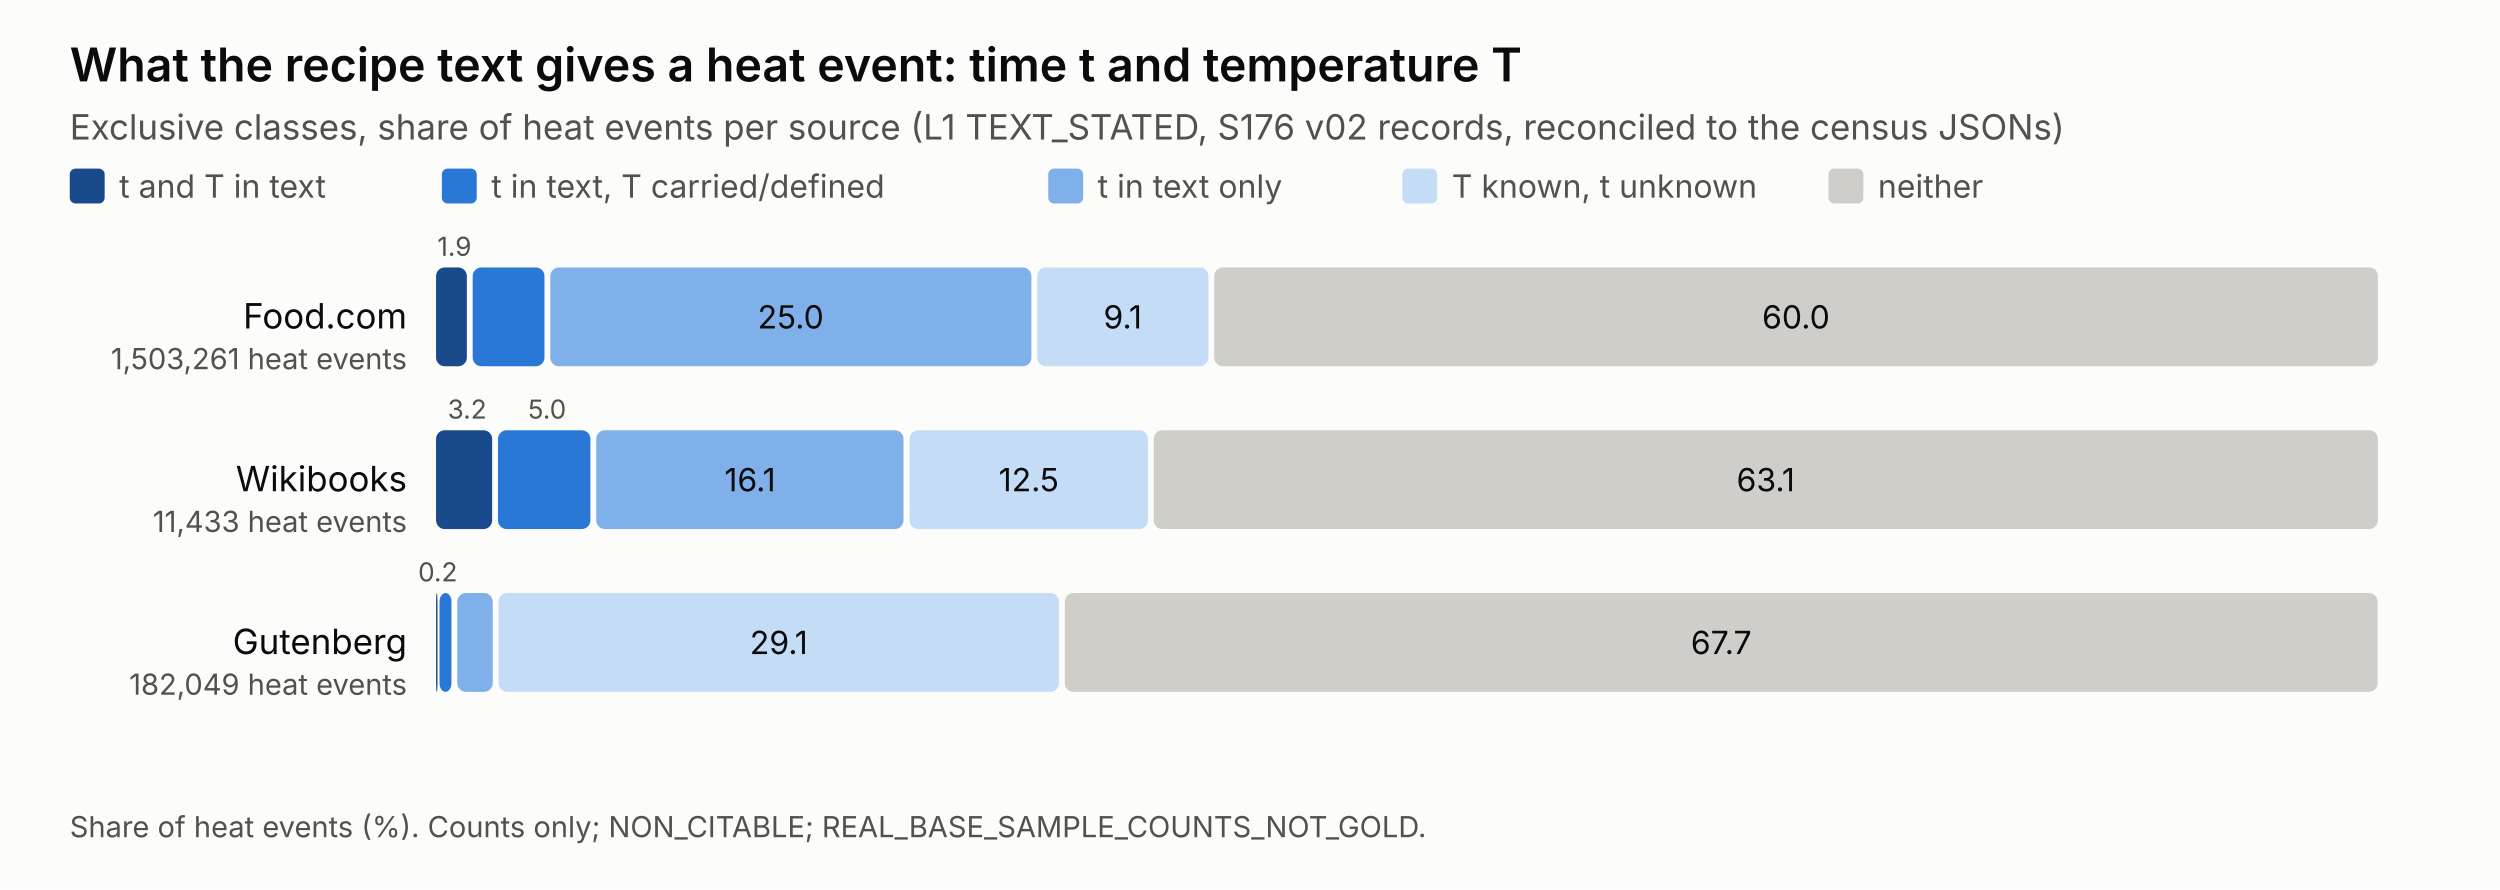
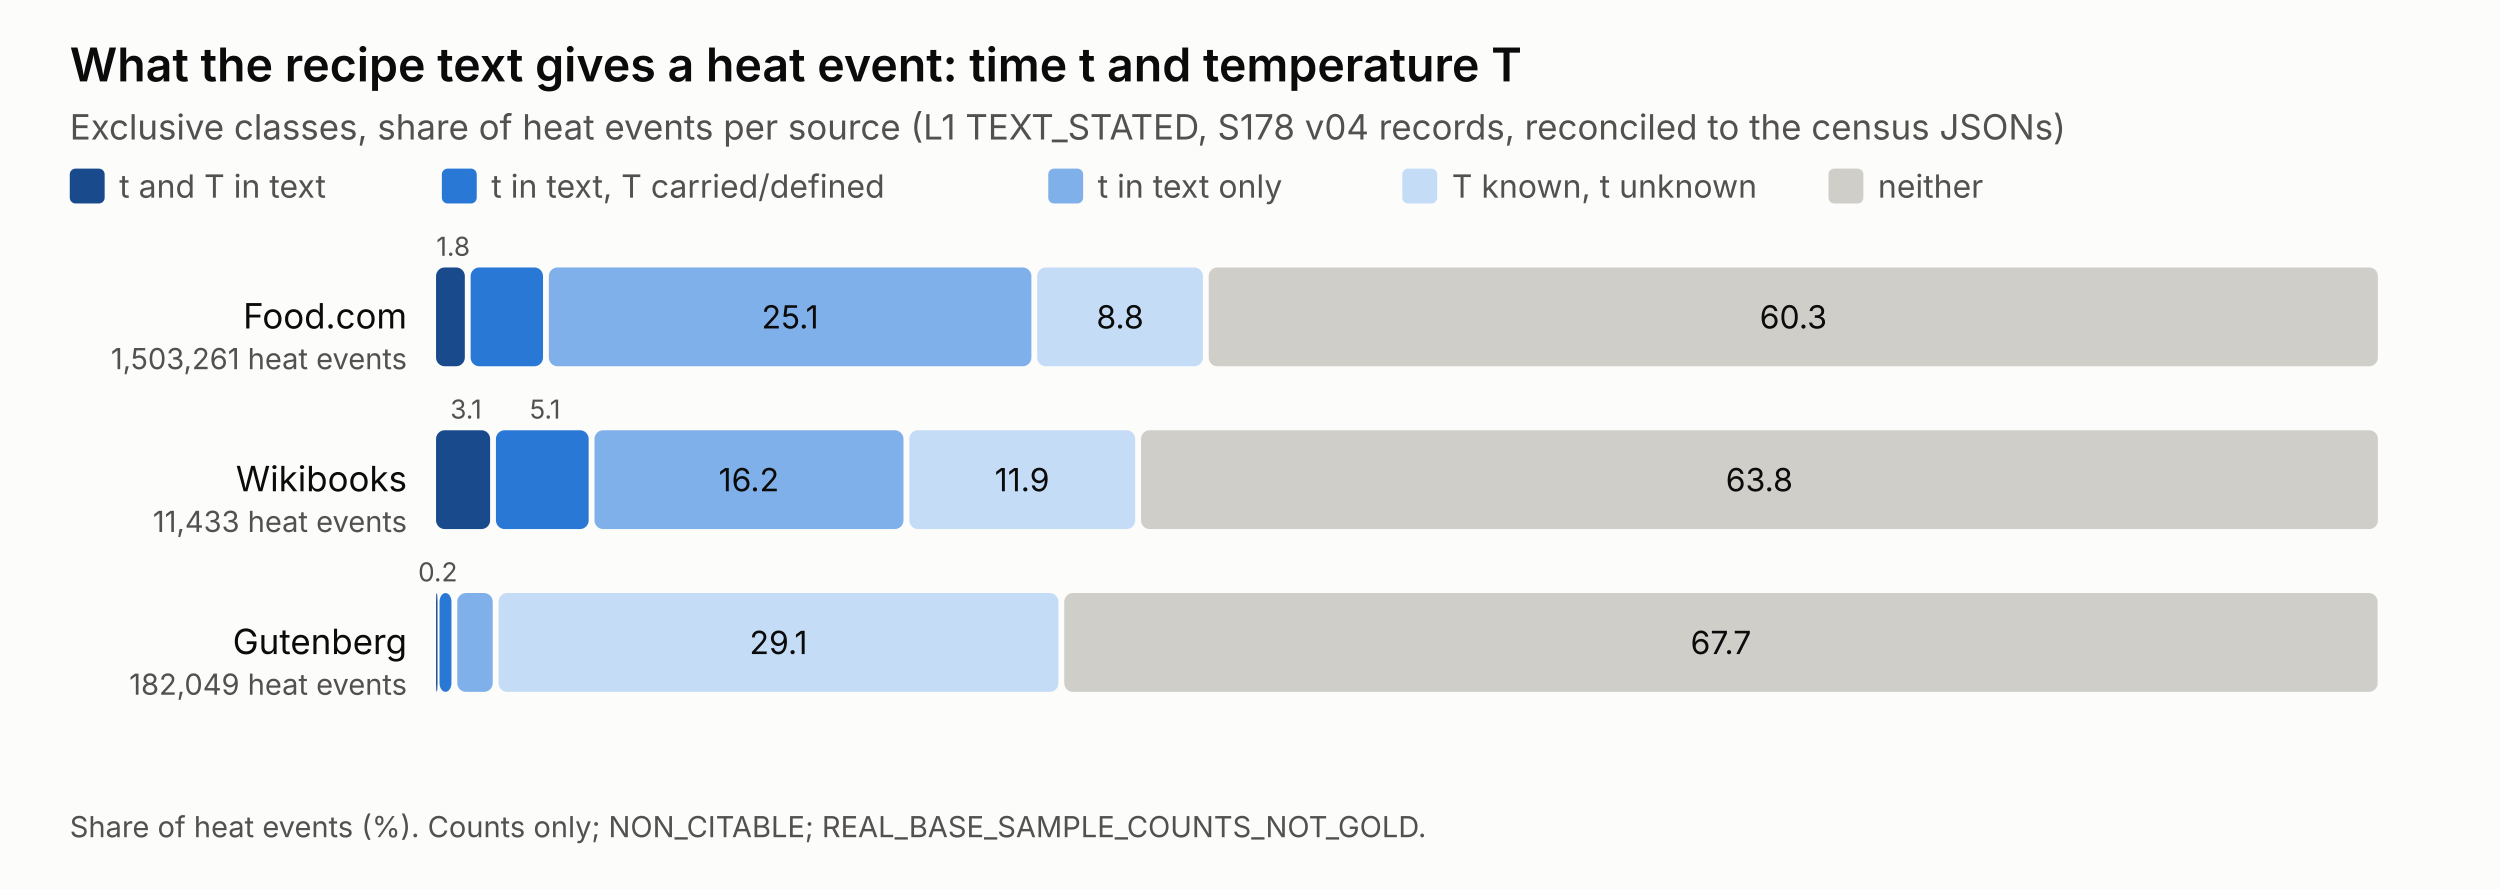
<svg xmlns="http://www.w3.org/2000/svg" viewBox="0 0 860 306" width="860" height="306" role="img" aria-labelledby="t d">
  <rect width="860" height="306" fill="#fcfcfb" />
  <text x="24.0" y="28.0" font-family="Inter,Helvetica,Arial,sans-serif" font-size="16" text-anchor="start" fill="#0b0b0b" font-weight="600">What the recipe text gives a heat event: time t and temperature T</text>
-   <text x="24.0" y="48.0" font-family="Inter,Helvetica,Arial,sans-serif" font-size="12" text-anchor="start" fill="#52514e" font-weight="400">Exclusive classes, share of heat events per source (L1 TEXT_STATED, S176 v02 records, reconciled to the census JSONs)</text>
+   <text x="24.0" y="48.0" font-family="Inter,Helvetica,Arial,sans-serif" font-size="12" text-anchor="start" fill="#52514e" font-weight="400">Exclusive classes, share of heat events per source (L1 TEXT_STATED, S178 v04 records, reconciled to the census JSONs)</text>
  <rect x="24" y="58" width="12" height="12" rx="2" fill="#184a8c" />
  <text x="41.0" y="68.0" font-family="Inter,Helvetica,Arial,sans-serif" font-size="11" text-anchor="start" fill="#52514e" font-weight="400">t and T in text</text>
  <rect x="152.0" y="58" width="12" height="12" rx="2" fill="#2a78d6" />
  <text x="169.0" y="68.0" font-family="Inter,Helvetica,Arial,sans-serif" font-size="11" text-anchor="start" fill="#52514e" font-weight="400">t in text, T carried/defined</text>
  <rect x="360.6" y="58" width="12" height="12" rx="2" fill="#7fb0ea" />
  <text x="377.6" y="68.0" font-family="Inter,Helvetica,Arial,sans-serif" font-size="11" text-anchor="start" fill="#52514e" font-weight="400">t in text only</text>
  <rect x="482.4" y="58" width="12" height="12" rx="2" fill="#c4dcf6" />
  <text x="499.4" y="68.0" font-family="Inter,Helvetica,Arial,sans-serif" font-size="11" text-anchor="start" fill="#52514e" font-weight="400">T known, t unknown</text>
  <rect x="629.0" y="58" width="12" height="12" rx="2" fill="#cfcec9" />
  <text x="646.0" y="68.0" font-family="Inter,Helvetica,Arial,sans-serif" font-size="11" text-anchor="start" fill="#52514e" font-weight="400">neither</text>
  <text x="140.0" y="113.0" font-family="Inter,Helvetica,Arial,sans-serif" font-size="12" text-anchor="end" fill="#0b0b0b" font-weight="400">Food.com</text>
  <text x="140.0" y="127.0" font-family="Inter,Helvetica,Arial,sans-serif" font-size="10" text-anchor="end" fill="#52514e" font-weight="400">1,503,261 heat events</text>
-   <rect x="150.0" y="92" width="10.6" height="34" rx="3" fill="#184a8c" />
-   <rect x="162.6" y="92" width="24.7" height="34" rx="3" fill="#2a78d6" />
-   <rect x="189.3" y="92" width="165.5" height="34" rx="3" fill="#7fb0ea" />
-   <text x="272.0" y="113.0" font-family="Inter,Helvetica,Arial,sans-serif" font-size="11" text-anchor="middle" fill="#0b0b0b" font-weight="400">25.0</text>
-   <rect x="356.8" y="92" width="58.9" height="34" rx="3" fill="#c4dcf6" />
-   <text x="386.2" y="113.0" font-family="Inter,Helvetica,Arial,sans-serif" font-size="11" text-anchor="middle" fill="#0b0b0b" font-weight="400">9.1</text>
-   <rect x="417.7" y="92" width="400.3" height="34" rx="3" fill="#cfcec9" />
-   <text x="617.8" y="113.0" font-family="Inter,Helvetica,Arial,sans-serif" font-size="11" text-anchor="middle" fill="#0b0b0b" font-weight="400">60.0</text>
-   <text x="156.3" y="88.0" font-family="Inter,Helvetica,Arial,sans-serif" font-size="9" text-anchor="middle" fill="#52514e" font-weight="400">1.9</text>
+   <rect x="150.0" y="92" width="9.9" height="34" rx="3" fill="#184a8c" />
+   <rect x="161.9" y="92" width="24.9" height="34" rx="3" fill="#2a78d6" />
+   <rect x="188.8" y="92" width="166.0" height="34" rx="3" fill="#7fb0ea" />
+   <text x="271.8" y="113.0" font-family="Inter,Helvetica,Arial,sans-serif" font-size="11" text-anchor="middle" fill="#0b0b0b" font-weight="400">25.1</text>
+   <rect x="356.8" y="92" width="57.0" height="34" rx="3" fill="#c4dcf6" />
+   <text x="385.3" y="113.0" font-family="Inter,Helvetica,Arial,sans-serif" font-size="11" text-anchor="middle" fill="#0b0b0b" font-weight="400">8.8</text>
+   <rect x="415.8" y="92" width="402.2" height="34" rx="3" fill="#cfcec9" />
+   <text x="616.9" y="113.0" font-family="Inter,Helvetica,Arial,sans-serif" font-size="11" text-anchor="middle" fill="#0b0b0b" font-weight="400">60.3</text>
+   <text x="155.9" y="88.0" font-family="Inter,Helvetica,Arial,sans-serif" font-size="9" text-anchor="middle" fill="#52514e" font-weight="400">1.8</text>
  <text x="140.0" y="169.0" font-family="Inter,Helvetica,Arial,sans-serif" font-size="12" text-anchor="end" fill="#0b0b0b" font-weight="400">Wikibooks</text>
  <text x="140.0" y="183.0" font-family="Inter,Helvetica,Arial,sans-serif" font-size="10" text-anchor="end" fill="#52514e" font-weight="400">11,433 heat events</text>
-   <rect x="150.0" y="148" width="19.3" height="34" rx="3" fill="#184a8c" />
-   <rect x="171.3" y="148" width="31.8" height="34" rx="3" fill="#2a78d6" />
-   <rect x="205.1" y="148" width="105.7" height="34" rx="3" fill="#7fb0ea" />
-   <text x="258.0" y="169.0" font-family="Inter,Helvetica,Arial,sans-serif" font-size="11" text-anchor="middle" fill="#0b0b0b" font-weight="400">16.1</text>
-   <rect x="312.9" y="148" width="82.0" height="34" rx="3" fill="#c4dcf6" />
-   <text x="353.9" y="169.0" font-family="Inter,Helvetica,Arial,sans-serif" font-size="11" text-anchor="middle" fill="#0b0b0b" font-weight="400">12.5</text>
-   <rect x="396.9" y="148" width="421.1" height="34" rx="3" fill="#cfcec9" />
-   <text x="607.4" y="169.0" font-family="Inter,Helvetica,Arial,sans-serif" font-size="11" text-anchor="middle" fill="#0b0b0b" font-weight="400">63.1</text>
-   <text x="160.7" y="144.0" font-family="Inter,Helvetica,Arial,sans-serif" font-size="9" text-anchor="middle" fill="#52514e" font-weight="400">3.2</text>
-   <text x="188.2" y="144.0" font-family="Inter,Helvetica,Arial,sans-serif" font-size="9" text-anchor="middle" fill="#52514e" font-weight="400">5.0</text>
+   <rect x="150.0" y="148" width="18.6" height="34" rx="3" fill="#184a8c" />
+   <rect x="170.6" y="148" width="31.9" height="34" rx="3" fill="#2a78d6" />
+   <rect x="204.5" y="148" width="106.3" height="34" rx="3" fill="#7fb0ea" />
+   <text x="257.6" y="169.0" font-family="Inter,Helvetica,Arial,sans-serif" font-size="11" text-anchor="middle" fill="#0b0b0b" font-weight="400">16.2</text>
+   <rect x="312.8" y="148" width="77.7" height="34" rx="3" fill="#c4dcf6" />
+   <text x="351.6" y="169.0" font-family="Inter,Helvetica,Arial,sans-serif" font-size="11" text-anchor="middle" fill="#0b0b0b" font-weight="400">11.9</text>
+   <rect x="392.5" y="148" width="425.5" height="34" rx="3" fill="#cfcec9" />
+   <text x="605.2" y="169.0" font-family="Inter,Helvetica,Arial,sans-serif" font-size="11" text-anchor="middle" fill="#0b0b0b" font-weight="400">63.8</text>
+   <text x="160.3" y="144.0" font-family="Inter,Helvetica,Arial,sans-serif" font-size="9" text-anchor="middle" fill="#52514e" font-weight="400">3.1</text>
+   <text x="187.5" y="144.0" font-family="Inter,Helvetica,Arial,sans-serif" font-size="9" text-anchor="middle" fill="#52514e" font-weight="400">5.1</text>
  <text x="140.0" y="225.0" font-family="Inter,Helvetica,Arial,sans-serif" font-size="12" text-anchor="end" fill="#0b0b0b" font-weight="400">Gutenberg</text>
  <text x="140.0" y="239.0" font-family="Inter,Helvetica,Arial,sans-serif" font-size="10" text-anchor="end" fill="#52514e" font-weight="400">182,049 heat events</text>
  <rect x="150.0" y="204" width="0.5" height="34" rx="3" fill="#184a8c" />
  <rect x="151.2" y="204" width="4.1" height="34" rx="3" fill="#2a78d6" />
  <rect x="157.3" y="204" width="12.2" height="34" rx="3" fill="#7fb0ea" />
-   <rect x="171.5" y="204" width="192.8" height="34" rx="3" fill="#c4dcf6" />
-   <text x="267.9" y="225.0" font-family="Inter,Helvetica,Arial,sans-serif" font-size="11" text-anchor="middle" fill="#0b0b0b" font-weight="400">29.1</text>
-   <rect x="366.3" y="204" width="451.6" height="34" rx="3" fill="#cfcec9" />
-   <text x="592.1" y="225.0" font-family="Inter,Helvetica,Arial,sans-serif" font-size="11" text-anchor="middle" fill="#0b0b0b" font-weight="400">67.7</text>
+   <rect x="171.5" y="204" width="192.6" height="34" rx="3" fill="#c4dcf6" />
+   <text x="267.8" y="225.0" font-family="Inter,Helvetica,Arial,sans-serif" font-size="11" text-anchor="middle" fill="#0b0b0b" font-weight="400">29.1</text>
+   <rect x="366.1" y="204" width="451.8" height="34" rx="3" fill="#cfcec9" />
+   <text x="592.0" y="225.0" font-family="Inter,Helvetica,Arial,sans-serif" font-size="11" text-anchor="middle" fill="#0b0b0b" font-weight="400">67.7</text>
  <text x="150.6" y="200.0" font-family="Inter,Helvetica,Arial,sans-serif" font-size="9" text-anchor="middle" fill="#52514e" font-weight="400">0.2</text>
  <text x="24.0" y="288.0" font-family="Inter,Helvetica,Arial,sans-serif" font-size="10" text-anchor="start" fill="#52514e" font-weight="400">Share of heat events (%). Counts only; NON_CITABLE; REAL_BASE_SAMPLE_COUNTS_NOT_GOLD.</text>
</svg>
